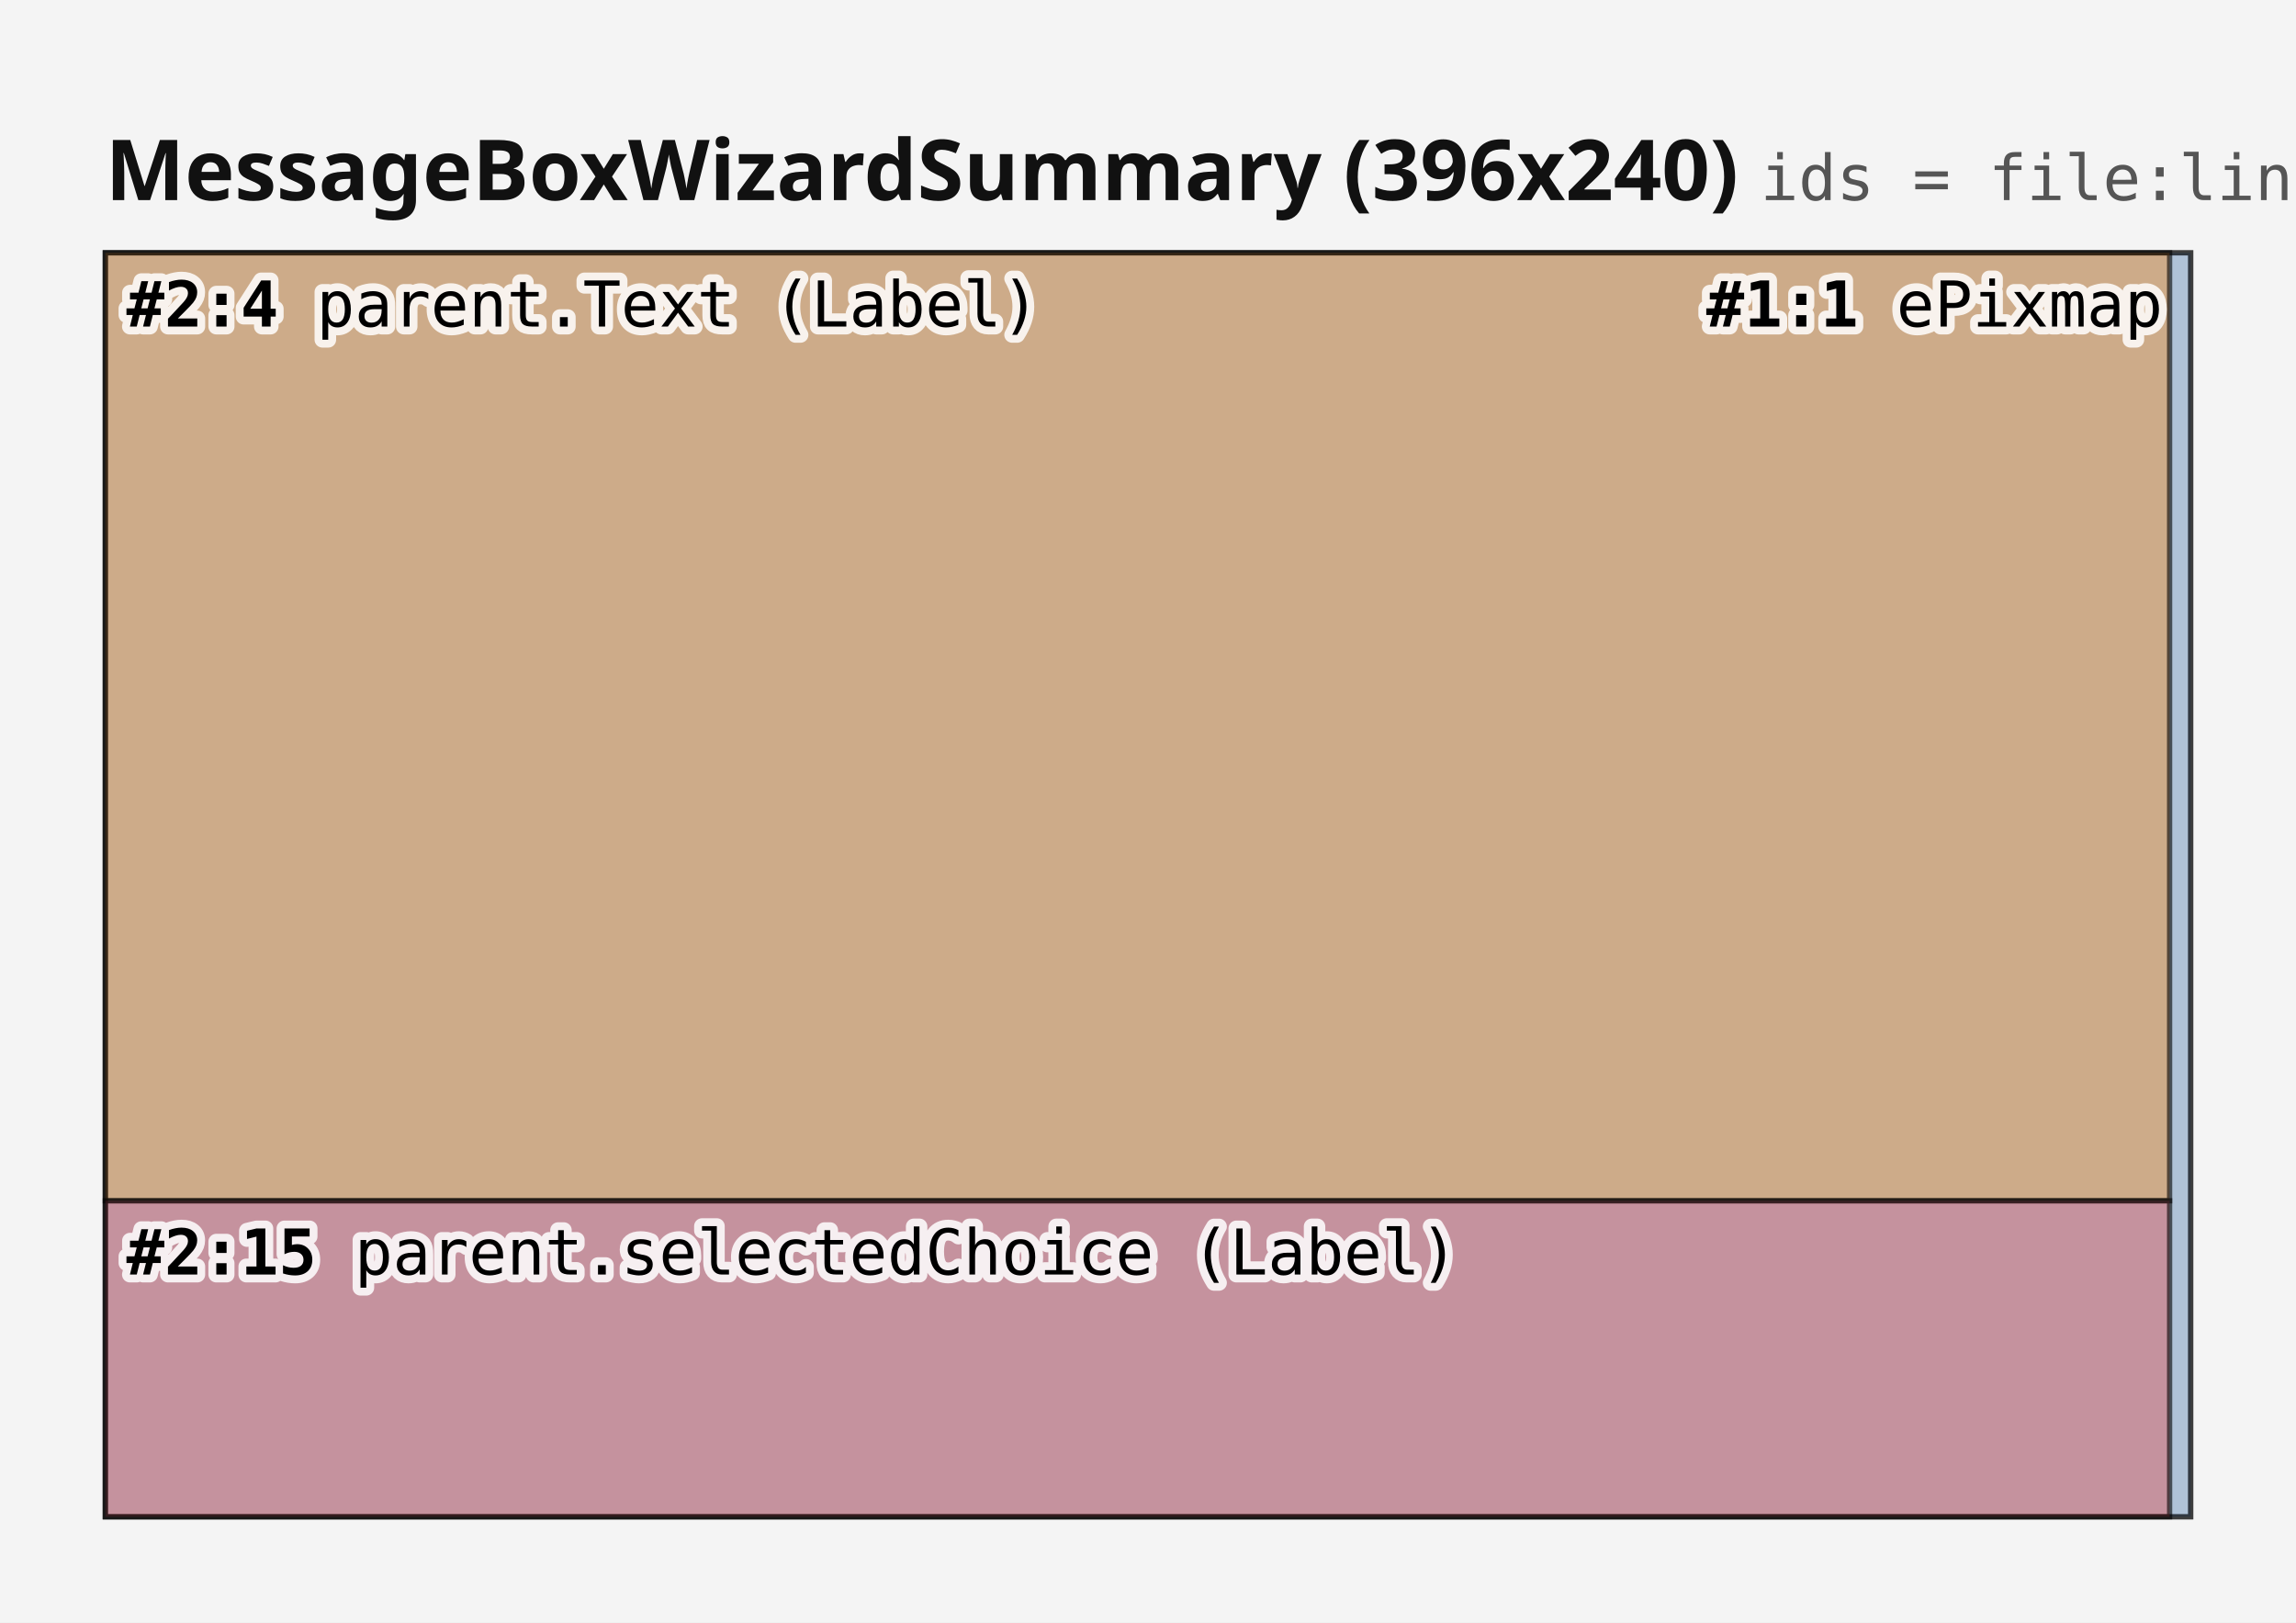
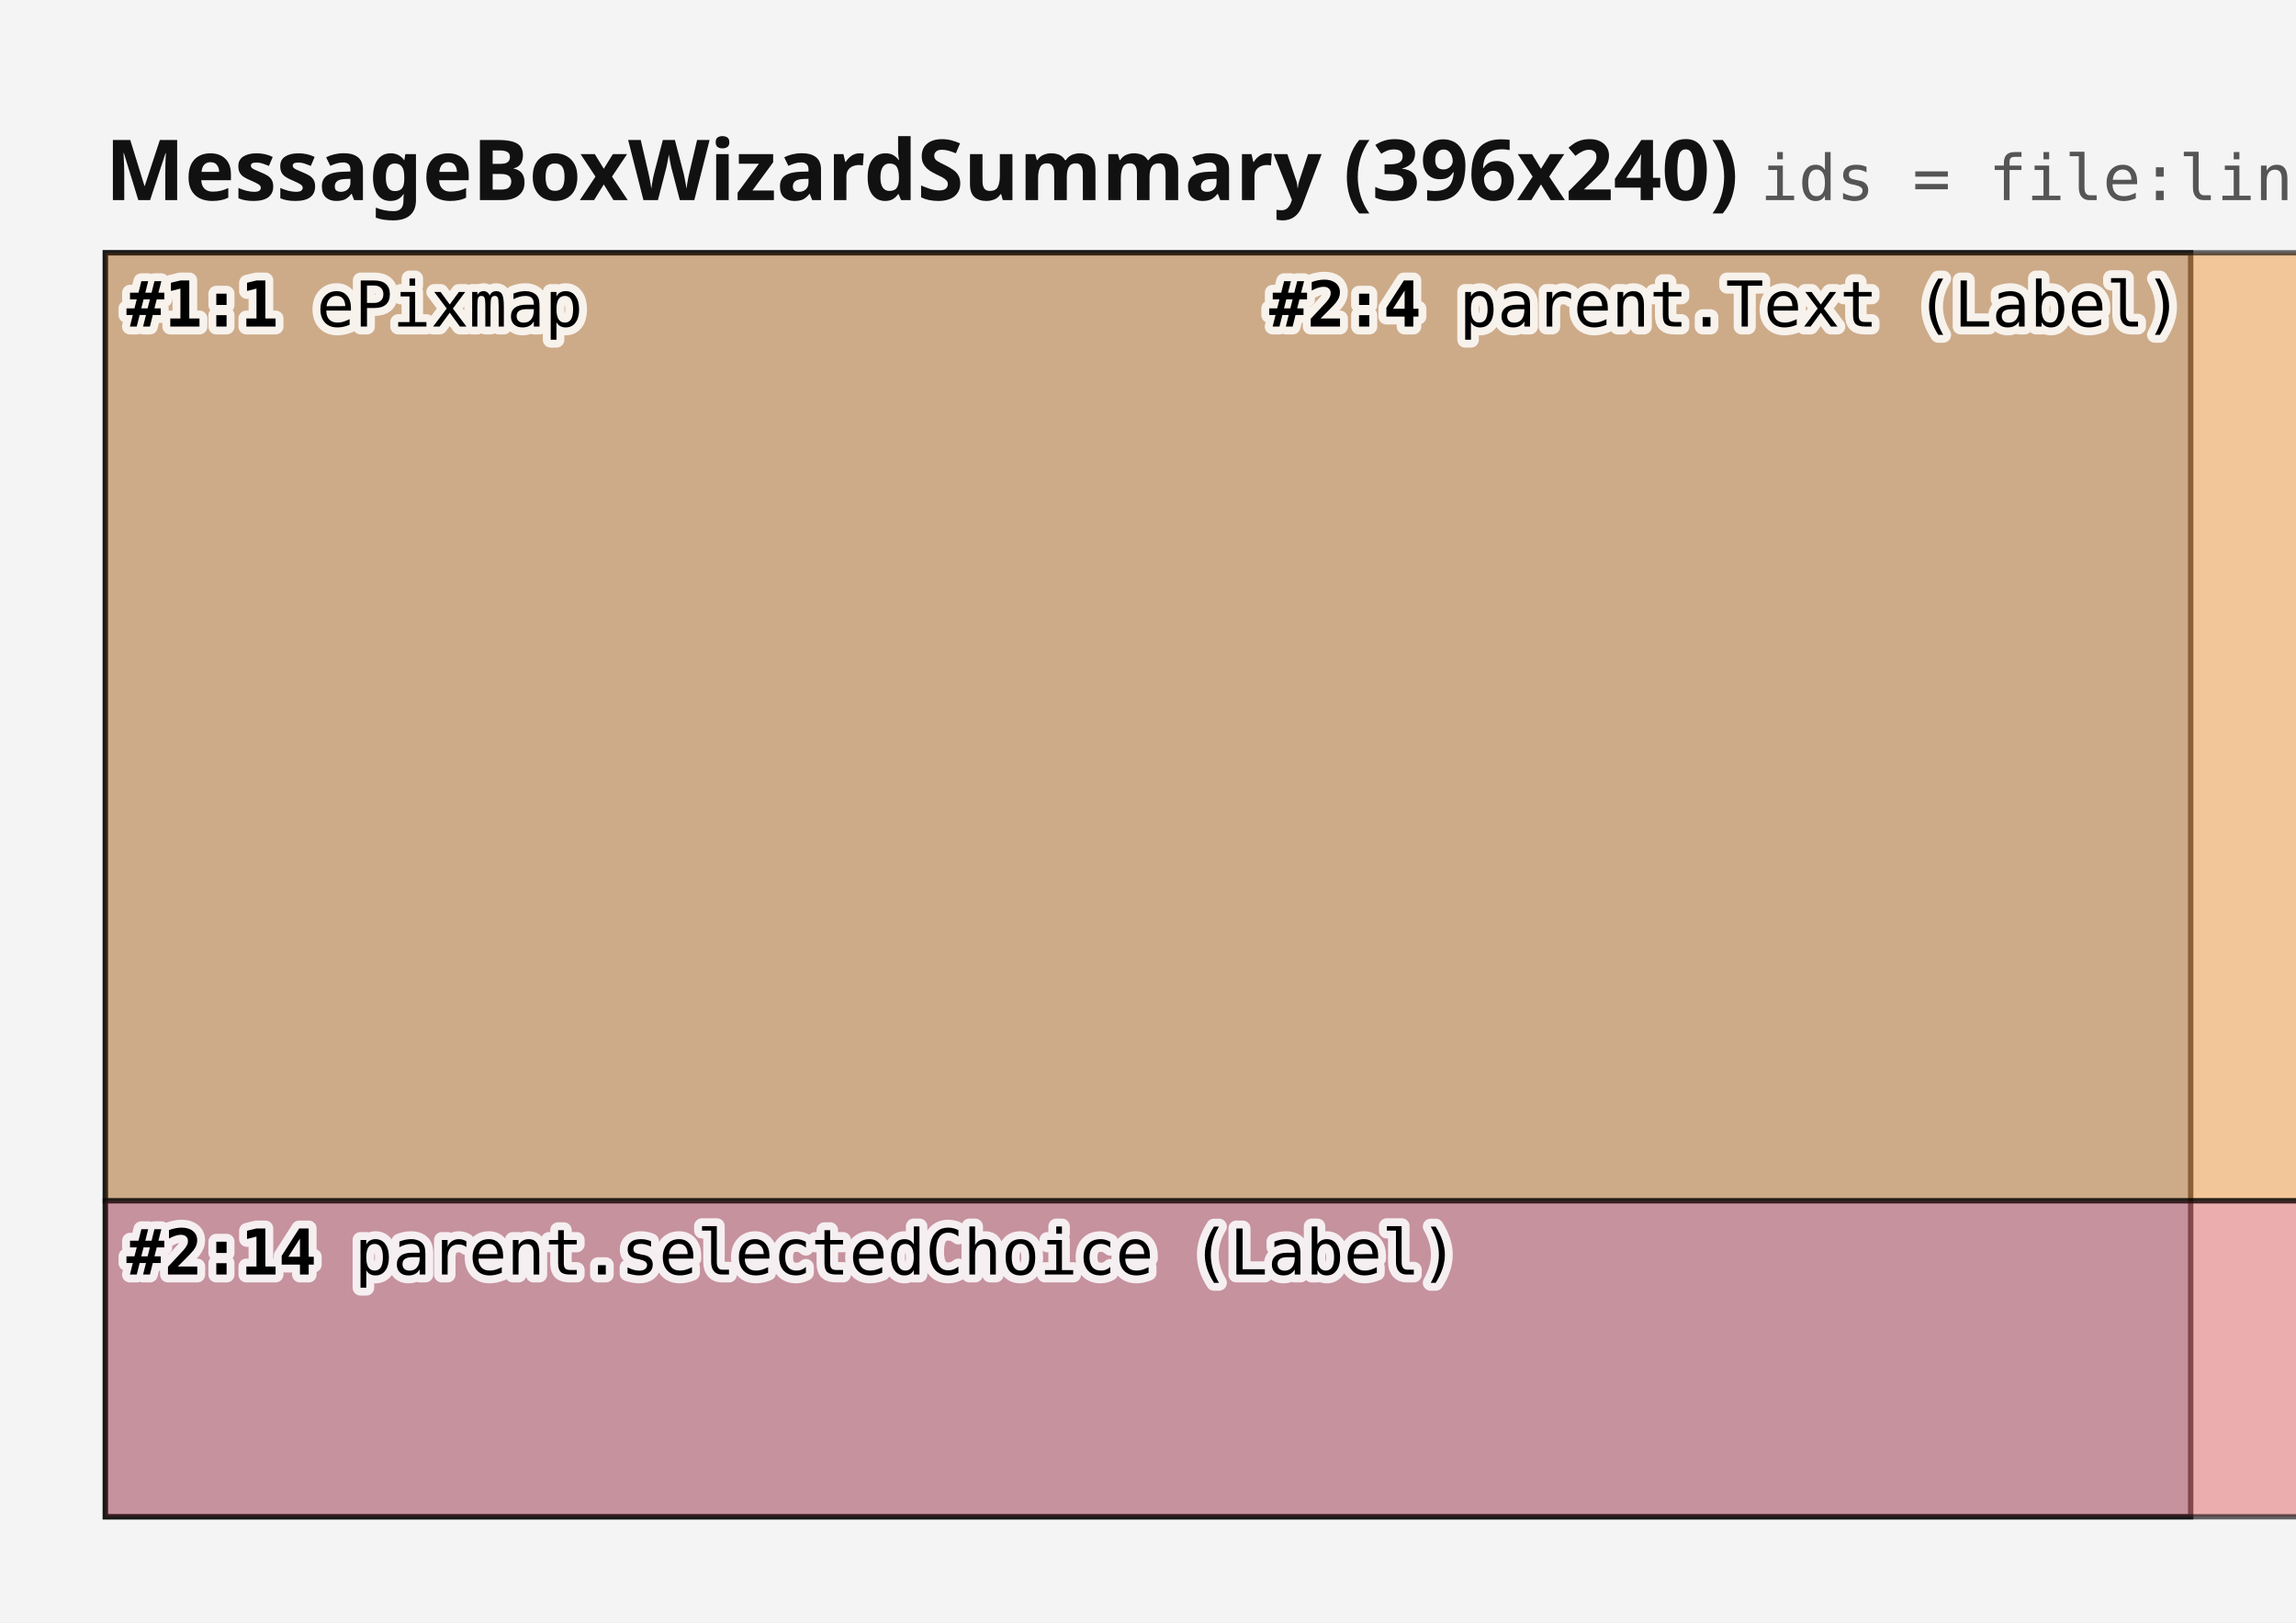
<svg xmlns="http://www.w3.org/2000/svg" width="436" height="308" viewBox="0 0 436 308">
  <rect x="0" y="0" width="436" height="308" fill="#f4f4f4" />
  <text x="20" y="38" font-family="sans-serif" font-size="16" font-weight="bold" fill="#111111">MessageBoxWizardSummary (396x240) <tspan font-family="monospace" font-size="12" font-weight="normal" fill="#555555">ids = file:line - 1=screenpart_LCDBackground.ymlinc  2=screenpart_MessageBoxSummary.ymlinc</tspan>
  </text>
  <g data-screen="0" transform="translate(20,48)">
    <rect x="0" y="0" width="396" height="240" fill="#ffffff" stroke="#999999" stroke-width="1" />
    <rect data-ref="0:0" data-src="screenpart_LCDBackground.ymlinc:1" x="0" y="0" width="396" height="240" fill="#4e79a7" fill-opacity="0.45" stroke="#000000" stroke-opacity="0.6" stroke-width="1" />
-     <rect data-ref="0:1" data-src="screenpart_MessageBoxSummary.ymlinc:4" x="0" y="0" width="392" height="180" fill="#f28e2b" fill-opacity="0.45" stroke="#000000" stroke-opacity="0.6" stroke-width="1" />
-     <rect data-ref="0:2" data-src="screenpart_MessageBoxSummary.ymlinc:15" x="0" y="180" width="392" height="60" fill="#e15759" fill-opacity="0.45" stroke="#000000" stroke-opacity="0.6" stroke-width="1" />
+     <rect data-ref="0:1" data-src="screenpart_MessageBoxSummary.ymlinc:4" x="0" y="0" width="1920" height="180" fill="#f28e2b" fill-opacity="0.45" stroke="#000000" stroke-opacity="0.6" stroke-width="1" />
+     <rect data-ref="0:2" data-src="screenpart_MessageBoxSummary.ymlinc:14" x="0" y="180" width="1920" height="60" fill="#e15759" fill-opacity="0.45" stroke="#000000" stroke-opacity="0.6" stroke-width="1" />
    <g pointer-events="none" font-family="monospace" font-size="12" fill="#000000" stroke="#ffffff" stroke-width="3" stroke-opacity="0.85" stroke-linejoin="round" paint-order="stroke">
-       <text x="304" y="14">
+       <text x="4" y="14">
        <tspan font-weight="bold">#1:1</tspan> ePixmap</text>
-       <text x="4" y="14">
+       <text x="221" y="14">
        <tspan font-weight="bold">#2:4</tspan> parent.Text (Label)</text>
      <text x="4" y="194">
-         <tspan font-weight="bold">#2:15</tspan> parent.selectedChoice (Label)</text>
+         <tspan font-weight="bold">#2:14</tspan> parent.selectedChoice (Label)</text>
    </g>
  </g>
</svg>
